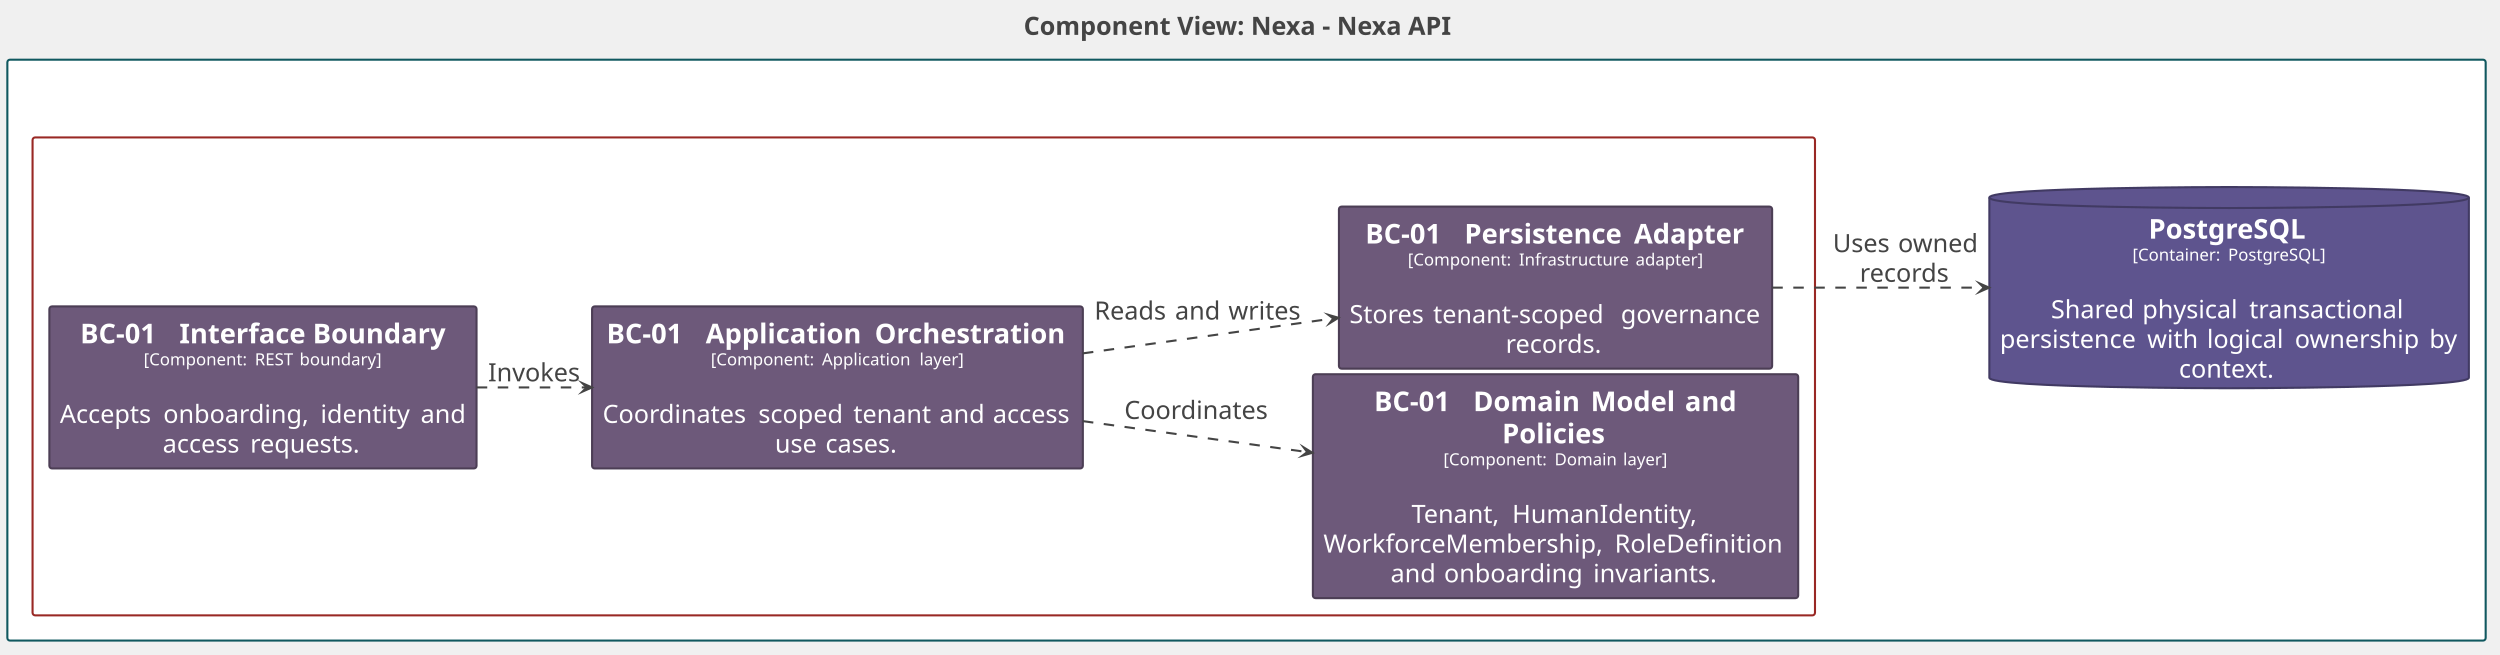
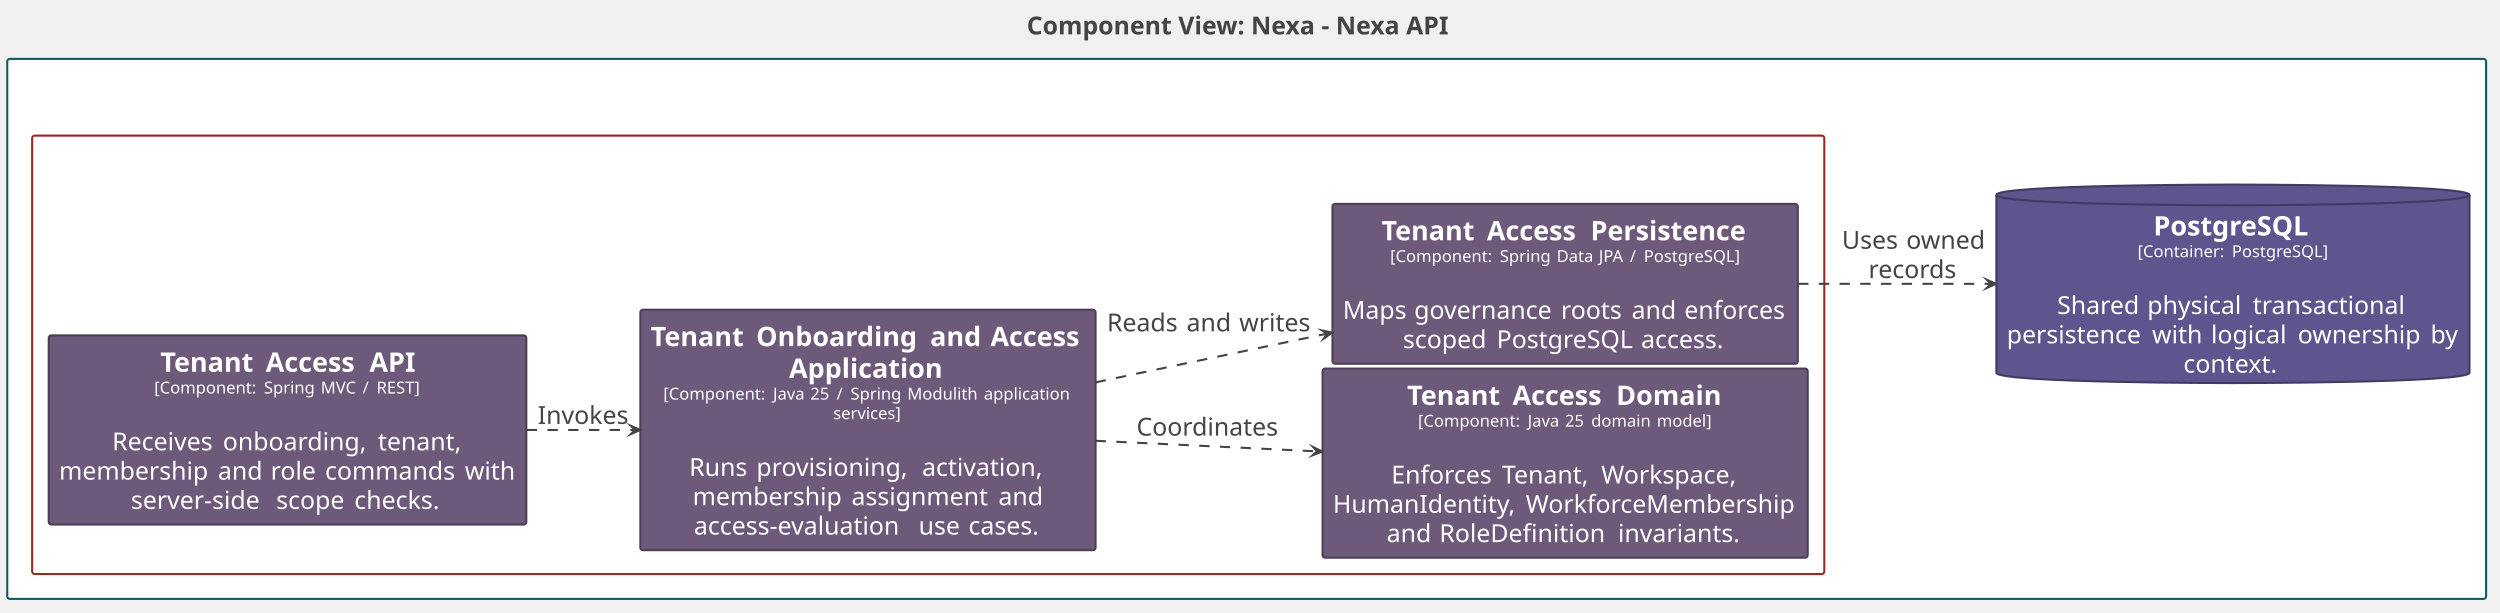
- <svg xmlns="http://www.w3.org/2000/svg" contentStyleType="text/css" data-diagram-type="DESCRIPTION" height="623px" preserveAspectRatio="none" style="width:2380px;height:623px;background:#FFFFFF;" version="1.1" viewBox="0 0 2380 623" width="2380px" zoomAndPan="magnify">
+ <svg xmlns="http://www.w3.org/2000/svg" contentStyleType="text/css" data-diagram-type="DESCRIPTION" height="591px" preserveAspectRatio="none" style="width:2412px;height:591px;background:#FFFFFF;" version="1.1" viewBox="0 0 2412 591" width="2412px" zoomAndPan="magnify">
  <defs />
  <g>
    <g class="title" data-source-line="1">
-       <text fill="#444444" font-family="sans-serif" font-size="24" font-weight="700" lengthAdjust="spacing" textLength="424.336" x="974.512" y="33.203">Component View: Nexa - Nexa API</text>
+       <text fill="#444444" font-family="sans-serif" font-size="24" font-weight="700" lengthAdjust="spacing" textLength="424.336" x="990.622" y="33.203">Component View: Nexa - Nexa API</text>
    </g>
    <g class="cluster" data-qualified-name="Nexa.n.size.16..Software System...size." data-source-line="71" id="ent0001">
-       <rect fill="#FFFFFF" height="553" rx="2.5" ry="2.5" style="stroke:#10585F;stroke-width:2;" width="2359.36" x="7" y="56.828" />
-       <text fill="#FFFFFF" font-family="sans-serif" font-size="24" font-weight="700" lengthAdjust="spacing" textLength="60.797" x="1156.282" y="82.031">Nexa</text>
-       <text fill="#FFFFFF" font-family="sans-serif" font-size="16" font-weight="700" lengthAdjust="spacing" textLength="148.359" x="1112.5" y="102.562">[Software System]</text>
+       <rect fill="#FFFFFF" height="521" rx="2.5" ry="2.5" style="stroke:#10585F;stroke-width:2;" width="2391.58" x="7" y="56.828" />
+       <text fill="#FFFFFF" font-family="sans-serif" font-size="24" font-weight="700" lengthAdjust="spacing" textLength="60.797" x="1172.392" y="82.031">Nexa</text>
+       <text fill="#FFFFFF" font-family="sans-serif" font-size="16" font-weight="700" lengthAdjust="spacing" textLength="148.359" x="1128.61" y="102.562">[Software System]</text>
    </g>
    <g class="cluster" data-qualified-name="Nexa.n.size.16..Software System...size..Nexa API.n.size.16..Container. Java 25 . Spring Boot 4.1 . Spring Modulith...size." data-source-line="72" id="ent0002">
-       <rect fill="#FFFFFF" height="455" rx="2.5" ry="2.5" style="stroke:#992824;stroke-width:2;" width="1696.87" x="31" y="130.828" />
-       <text fill="#FFFFFF" font-family="sans-serif" font-size="24" font-weight="700" lengthAdjust="spacing" textLength="109.055" x="824.908" y="156.031">Nexa API</text>
-       <text fill="#FFFFFF" font-family="sans-serif" font-size="16" font-weight="700" lengthAdjust="spacing" textLength="459.727" x="649.572" y="176.562">[Container: Java 25 / Spring Boot 4.1 / Spring Modulith]</text>
+       <rect fill="#FFFFFF" height="423" rx="2.5" ry="2.5" style="stroke:#992824;stroke-width:2;" width="1729.09" x="31" y="130.828" />
+       <text fill="#FFFFFF" font-family="sans-serif" font-size="24" font-weight="700" lengthAdjust="spacing" textLength="109.055" x="841.018" y="156.031">Nexa API</text>
+       <text fill="#FFFFFF" font-family="sans-serif" font-size="16" font-weight="700" lengthAdjust="spacing" textLength="459.727" x="665.682" y="176.562">[Container: Java 25 / Spring Boot 4.1 / Spring Modulith]</text>
    </g>
    <g class="entity" data-qualified-name="Nexa.n.size.16..Software System...size..Nexa.PostgreSQL" data-source-line="79" id="ent0007">
-       <path d="M1893.87,188.068 C1893.87,178.068 2122.114,178.068 2122.114,178.068 C2122.114,178.068 2350.358,178.068 2350.358,188.068 L2350.358,359.596 C2350.358,369.596 2122.114,369.596 2122.114,369.596 C2122.114,369.596 1893.87,369.596 1893.87,359.596 L1893.87,188.068" fill="#5E548E" style="stroke:#413A63;stroke-width:2;" />
-       <path d="M1893.87,188.068 C1893.87,198.068 2122.114,198.068 2122.114,198.068 C2122.114,198.068 2350.358,198.068 2350.358,188.068" fill="none" style="stroke:#413A63;stroke-width:2;" />
-       <text fill="#FFFFFF" font-family="sans-serif" font-size="26" font-weight="700" lengthAdjust="spacing" textLength="153.385" x="2045.422" y="227.205">PostgreSQL</text>
-       <text fill="#FFFFFF" font-family="sans-serif" font-size="16" lengthAdjust="spacing" textLength="85.93" x="2030.102" y="248.158">[Container:</text>
-       <text fill="#FFFFFF" font-family="sans-serif" font-size="16" lengthAdjust="spacing" textLength="5.062" x="2116.032" y="248.158"> </text>
-       <text fill="#FFFFFF" font-family="sans-serif" font-size="16" lengthAdjust="spacing" textLength="93.031" x="2121.095" y="248.158">PostgreSQL]</text>
-       <text fill="#FFFFFF" font-family="sans-serif" font-size="24" lengthAdjust="spacing" textLength="7.594" x="2118.317" y="274.736"> </text>
-       <text fill="#FFFFFF" font-family="sans-serif" font-size="24" lengthAdjust="spacing" textLength="79.371" x="1952.503" y="303.002">Shared</text>
-       <text fill="#FFFFFF" font-family="sans-serif" font-size="24" lengthAdjust="spacing" textLength="7.594" x="2031.874" y="303.002"> </text>
-       <text fill="#FFFFFF" font-family="sans-serif" font-size="24" lengthAdjust="spacing" textLength="94.195" x="2039.468" y="303.002">physical</text>
-       <text fill="#FFFFFF" font-family="sans-serif" font-size="24" lengthAdjust="spacing" textLength="7.594" x="2133.663" y="303.002"> </text>
-       <text fill="#FFFFFF" font-family="sans-serif" font-size="24" lengthAdjust="spacing" textLength="150.469" x="2141.257" y="303.002">transactional</text>
-       <text fill="#FFFFFF" font-family="sans-serif" font-size="24" lengthAdjust="spacing" textLength="132.609" x="1903.87" y="331.267">persistence</text>
-       <text fill="#FFFFFF" font-family="sans-serif" font-size="24" lengthAdjust="spacing" textLength="7.594" x="2036.479" y="331.267"> </text>
-       <text fill="#FFFFFF" font-family="sans-serif" font-size="24" lengthAdjust="spacing" textLength="49.301" x="2044.073" y="331.267">with</text>
-       <text fill="#FFFFFF" font-family="sans-serif" font-size="24" lengthAdjust="spacing" textLength="7.594" x="2093.374" y="331.267"> </text>
-       <text fill="#FFFFFF" font-family="sans-serif" font-size="24" lengthAdjust="spacing" textLength="76.066" x="2100.968" y="331.267">logical</text>
-       <text fill="#FFFFFF" font-family="sans-serif" font-size="24" lengthAdjust="spacing" textLength="7.594" x="2177.034" y="331.267"> </text>
-       <text fill="#FFFFFF" font-family="sans-serif" font-size="24" lengthAdjust="spacing" textLength="120.492" x="2184.628" y="331.267">ownership</text>
-       <text fill="#FFFFFF" font-family="sans-serif" font-size="24" lengthAdjust="spacing" textLength="7.594" x="2305.12" y="331.267"> </text>
-       <text fill="#FFFFFF" font-family="sans-serif" font-size="24" lengthAdjust="spacing" textLength="27.645" x="2312.714" y="331.267">by</text>
-       <text fill="#FFFFFF" font-family="sans-serif" font-size="24" lengthAdjust="spacing" textLength="95.566" x="2074.331" y="359.533">context.</text>
-     </g>
-     <g class="entity" data-qualified-name="Nexa.n.size.16..Software System...size..Nexa API.n.size.16..Container. Java 25 . Spring Boot 4.1 . Spring Modulith...size..Nexa.NexaAPI.BC01InterfaceBoundary" data-source-line="73" id="ent0003">
-       <rect fill="#6D597A" height="154.262" rx="2.5" ry="2.5" style="stroke:#4C3E55;stroke-width:2;" width="406.66" x="47" y="291.698" />
-       <text fill="#FFFFFF" font-family="sans-serif" font-size="26" font-weight="700" lengthAdjust="spacing" textLength="85.808" x="76.335" y="326.835">BC-01</text>
-       <text fill="#FFFFFF" font-family="sans-serif" font-size="26" font-weight="700" lengthAdjust="spacing" textLength="8.569" x="162.142" y="326.835"> </text>
-       <text fill="#FFFFFF" font-family="sans-serif" font-size="26" font-weight="700" lengthAdjust="spacing" textLength="118.422" x="170.711" y="326.835">Interface</text>
-       <text fill="#FFFFFF" font-family="sans-serif" font-size="26" font-weight="700" lengthAdjust="spacing" textLength="8.569" x="289.133" y="326.835"> </text>
-       <text fill="#FFFFFF" font-family="sans-serif" font-size="26" font-weight="700" lengthAdjust="spacing" textLength="126.623" x="297.703" y="326.835">Boundary</text>
-       <text fill="#FFFFFF" font-family="sans-serif" font-size="16" lengthAdjust="spacing" textLength="100.758" x="136.74" y="347.788">[Component:</text>
-       <text fill="#FFFFFF" font-family="sans-serif" font-size="16" lengthAdjust="spacing" textLength="5.062" x="237.498" y="347.788"> </text>
-       <text fill="#FFFFFF" font-family="sans-serif" font-size="16" lengthAdjust="spacing" textLength="37.523" x="242.56" y="347.788">REST</text>
-       <text fill="#FFFFFF" font-family="sans-serif" font-size="16" lengthAdjust="spacing" textLength="5.062" x="280.084" y="347.788"> </text>
-       <text fill="#FFFFFF" font-family="sans-serif" font-size="16" lengthAdjust="spacing" textLength="78.773" x="285.147" y="347.788">boundary]</text>
-       <text fill="#FFFFFF" font-family="sans-serif" font-size="24" lengthAdjust="spacing" textLength="7.594" x="246.533" y="374.366"> </text>
-       <text fill="#FFFFFF" font-family="sans-serif" font-size="24" lengthAdjust="spacing" textLength="90.832" x="57" y="402.632">Accepts</text>
-       <text fill="#FFFFFF" font-family="sans-serif" font-size="24" lengthAdjust="spacing" textLength="7.594" x="147.832" y="402.632"> </text>
-       <text fill="#FFFFFF" font-family="sans-serif" font-size="24" lengthAdjust="spacing" textLength="142.055" x="155.426" y="402.632">onboarding,</text>
-       <text fill="#FFFFFF" font-family="sans-serif" font-size="24" lengthAdjust="spacing" textLength="7.594" x="297.481" y="402.632"> </text>
-       <text fill="#FFFFFF" font-family="sans-serif" font-size="24" lengthAdjust="spacing" textLength="87.738" x="305.074" y="402.632">identity</text>
-       <text fill="#FFFFFF" font-family="sans-serif" font-size="24" lengthAdjust="spacing" textLength="7.594" x="392.812" y="402.632"> </text>
-       <text fill="#FFFFFF" font-family="sans-serif" font-size="24" lengthAdjust="spacing" textLength="43.254" x="400.406" y="402.632">and</text>
-       <text fill="#FFFFFF" font-family="sans-serif" font-size="24" lengthAdjust="spacing" textLength="75.68" x="154.893" y="430.897">access</text>
-       <text fill="#FFFFFF" font-family="sans-serif" font-size="24" lengthAdjust="spacing" textLength="7.594" x="230.572" y="430.897"> </text>
-       <text fill="#FFFFFF" font-family="sans-serif" font-size="24" lengthAdjust="spacing" textLength="107.602" x="238.166" y="430.897">requests.</text>
-     </g>
-     <g class="entity" data-qualified-name="Nexa.n.size.16..Software System...size..Nexa API.n.size.16..Container. Java 25 . Spring Boot 4.1 . Spring Modulith...size..Nexa.NexaAPI.BC01ApplicationOrchestration" data-source-line="74" id="ent0004">
-       <rect fill="#6D597A" height="154.262" rx="2.5" ry="2.5" style="stroke:#4C3E55;stroke-width:2;" width="467.211" x="563.66" y="291.698" />
-       <text fill="#FFFFFF" font-family="sans-serif" font-size="26" font-weight="700" lengthAdjust="spacing" textLength="85.808" x="577.446" y="326.835">BC-01</text>
-       <text fill="#FFFFFF" font-family="sans-serif" font-size="26" font-weight="700" lengthAdjust="spacing" textLength="8.569" x="663.254" y="326.835"> </text>
-       <text fill="#FFFFFF" font-family="sans-serif" font-size="26" font-weight="700" lengthAdjust="spacing" textLength="152.306" x="671.823" y="326.835">Application</text>
-       <text fill="#FFFFFF" font-family="sans-serif" font-size="26" font-weight="700" lengthAdjust="spacing" textLength="8.569" x="824.129" y="326.835"> </text>
-       <text fill="#FFFFFF" font-family="sans-serif" font-size="26" font-weight="700" lengthAdjust="spacing" textLength="184.387" x="832.698" y="326.835">Orchestration</text>
-       <text fill="#FFFFFF" font-family="sans-serif" font-size="16" lengthAdjust="spacing" textLength="100.758" x="676.668" y="347.788">[Component:</text>
-       <text fill="#FFFFFF" font-family="sans-serif" font-size="16" lengthAdjust="spacing" textLength="5.062" x="777.426" y="347.788"> </text>
-       <text fill="#FFFFFF" font-family="sans-serif" font-size="16" lengthAdjust="spacing" textLength="87.828" x="782.488" y="347.788">Application</text>
-       <text fill="#FFFFFF" font-family="sans-serif" font-size="16" lengthAdjust="spacing" textLength="5.062" x="870.316" y="347.788"> </text>
-       <text fill="#FFFFFF" font-family="sans-serif" font-size="16" lengthAdjust="spacing" textLength="42.484" x="875.379" y="347.788">layer]</text>
-       <text fill="#FFFFFF" font-family="sans-serif" font-size="24" lengthAdjust="spacing" textLength="7.594" x="793.469" y="374.366"> </text>
-       <text fill="#FFFFFF" font-family="sans-serif" font-size="24" lengthAdjust="spacing" textLength="140.684" x="573.66" y="402.632">Coordinates</text>
-       <text fill="#FFFFFF" font-family="sans-serif" font-size="24" lengthAdjust="spacing" textLength="7.594" x="714.344" y="402.632"> </text>
-       <text fill="#FFFFFF" font-family="sans-serif" font-size="24" lengthAdjust="spacing" textLength="82.852" x="721.937" y="402.632">scoped</text>
-       <text fill="#FFFFFF" font-family="sans-serif" font-size="24" lengthAdjust="spacing" textLength="7.594" x="804.789" y="402.632"> </text>
-       <text fill="#FFFFFF" font-family="sans-serif" font-size="24" lengthAdjust="spacing" textLength="74.367" x="812.383" y="402.632">tenant</text>
-       <text fill="#FFFFFF" font-family="sans-serif" font-size="24" lengthAdjust="spacing" textLength="7.594" x="886.75" y="402.632"> </text>
-       <text fill="#FFFFFF" font-family="sans-serif" font-size="24" lengthAdjust="spacing" textLength="43.254" x="894.344" y="402.632">and</text>
-       <text fill="#FFFFFF" font-family="sans-serif" font-size="24" lengthAdjust="spacing" textLength="7.594" x="937.597" y="402.632"> </text>
-       <text fill="#FFFFFF" font-family="sans-serif" font-size="24" lengthAdjust="spacing" textLength="75.68" x="945.191" y="402.632">access</text>
-       <text fill="#FFFFFF" font-family="sans-serif" font-size="24" lengthAdjust="spacing" textLength="40.5" x="737.728" y="430.897">use</text>
-       <text fill="#FFFFFF" font-family="sans-serif" font-size="24" lengthAdjust="spacing" textLength="7.594" x="778.228" y="430.897"> </text>
-       <text fill="#FFFFFF" font-family="sans-serif" font-size="24" lengthAdjust="spacing" textLength="70.981" x="785.822" y="430.897">cases.</text>
-     </g>
-     <g class="entity" data-qualified-name="Nexa.n.size.16..Software System...size..Nexa API.n.size.16..Container. Java 25 . Spring Boot 4.1 . Spring Modulith...size..Nexa.NexaAPI.BC01DomainModelandPolicies" data-source-line="75" id="ent0005">
-       <rect fill="#6D597A" height="213.148" rx="2.5" ry="2.5" style="stroke:#4C3E55;stroke-width:2;" width="461.996" x="1249.87" y="356.258" />
-       <text fill="#FFFFFF" font-family="sans-serif" font-size="26" font-weight="700" lengthAdjust="spacing" textLength="85.808" x="1308.129" y="391.395">BC-01</text>
-       <text fill="#FFFFFF" font-family="sans-serif" font-size="26" font-weight="700" lengthAdjust="spacing" textLength="8.569" x="1393.937" y="391.395"> </text>
-       <text fill="#FFFFFF" font-family="sans-serif" font-size="26" font-weight="700" lengthAdjust="spacing" textLength="103.251" x="1402.506" y="391.395">Domain</text>
-       <text fill="#FFFFFF" font-family="sans-serif" font-size="26" font-weight="700" lengthAdjust="spacing" textLength="8.569" x="1505.757" y="391.395"> </text>
-       <text fill="#FFFFFF" font-family="sans-serif" font-size="26" font-weight="700" lengthAdjust="spacing" textLength="81.123" x="1514.326" y="391.395">Model</text>
-       <text fill="#FFFFFF" font-family="sans-serif" font-size="26" font-weight="700" lengthAdjust="spacing" textLength="8.569" x="1595.45" y="391.395"> </text>
-       <text fill="#FFFFFF" font-family="sans-serif" font-size="26" font-weight="700" lengthAdjust="spacing" textLength="49.588" x="1604.019" y="391.395">and</text>
-       <text fill="#FFFFFF" font-family="sans-serif" font-size="26" font-weight="700" lengthAdjust="spacing" textLength="101.689" x="1430.023" y="422.016">Policies</text>
-       <text fill="#FFFFFF" font-family="sans-serif" font-size="16" lengthAdjust="spacing" textLength="100.758" x="1374.114" y="442.969">[Component:</text>
-       <text fill="#FFFFFF" font-family="sans-serif" font-size="16" lengthAdjust="spacing" textLength="5.062" x="1474.872" y="442.969"> </text>
-       <text fill="#FFFFFF" font-family="sans-serif" font-size="16" lengthAdjust="spacing" textLength="60.141" x="1479.935" y="442.969">Domain</text>
-       <text fill="#FFFFFF" font-family="sans-serif" font-size="16" lengthAdjust="spacing" textLength="5.062" x="1540.075" y="442.969"> </text>
-       <text fill="#FFFFFF" font-family="sans-serif" font-size="16" lengthAdjust="spacing" textLength="42.484" x="1545.138" y="442.969">layer]</text>
-       <text fill="#FFFFFF" font-family="sans-serif" font-size="24" lengthAdjust="spacing" textLength="7.594" x="1477.071" y="469.547"> </text>
-       <text fill="#FFFFFF" font-family="sans-serif" font-size="24" lengthAdjust="spacing" textLength="88.16" x="1343.794" y="497.813">Tenant,</text>
-       <text fill="#FFFFFF" font-family="sans-serif" font-size="24" lengthAdjust="spacing" textLength="7.594" x="1431.954" y="497.813"> </text>
-       <text fill="#FFFFFF" font-family="sans-serif" font-size="24" lengthAdjust="spacing" textLength="178.394" x="1439.548" y="497.813">HumanIdentity,</text>
-       <text fill="#FFFFFF" font-family="sans-serif" font-size="24" lengthAdjust="spacing" textLength="269.684" x="1259.87" y="526.078">WorkforceMembership,</text>
-       <text fill="#FFFFFF" font-family="sans-serif" font-size="24" lengthAdjust="spacing" textLength="7.594" x="1529.554" y="526.078"> </text>
-       <text fill="#FFFFFF" font-family="sans-serif" font-size="24" lengthAdjust="spacing" textLength="164.719" x="1537.147" y="526.078">RoleDefinition</text>
-       <text fill="#FFFFFF" font-family="sans-serif" font-size="24" lengthAdjust="spacing" textLength="43.254" x="1323.807" y="554.344">and</text>
-       <text fill="#FFFFFF" font-family="sans-serif" font-size="24" lengthAdjust="spacing" textLength="7.594" x="1367.061" y="554.344"> </text>
-       <text fill="#FFFFFF" font-family="sans-serif" font-size="24" lengthAdjust="spacing" textLength="134.461" x="1374.655" y="554.344">onboarding</text>
-       <text fill="#FFFFFF" font-family="sans-serif" font-size="24" lengthAdjust="spacing" textLength="7.594" x="1509.116" y="554.344"> </text>
-       <text fill="#FFFFFF" font-family="sans-serif" font-size="24" lengthAdjust="spacing" textLength="121.219" x="1516.71" y="554.344">invariants.</text>
-     </g>
-     <g class="entity" data-qualified-name="Nexa.n.size.16..Software System...size..Nexa API.n.size.16..Container. Java 25 . Spring Boot 4.1 . Spring Modulith...size..Nexa.NexaAPI.BC01PersistenceAdapter" data-source-line="76" id="ent0006">
-       <rect fill="#6D597A" height="154.262" rx="2.5" ry="2.5" style="stroke:#4C3E55;stroke-width:2;" width="412.391" x="1274.67" y="196.698" />
-       <text fill="#FFFFFF" font-family="sans-serif" font-size="26" font-weight="700" lengthAdjust="spacing" textLength="85.808" x="1299.767" y="231.835">BC-01</text>
-       <text fill="#FFFFFF" font-family="sans-serif" font-size="26" font-weight="700" lengthAdjust="spacing" textLength="8.569" x="1385.574" y="231.835"> </text>
-       <text fill="#FFFFFF" font-family="sans-serif" font-size="26" font-weight="700" lengthAdjust="spacing" textLength="152.775" x="1394.144" y="231.835">Persistence</text>
-       <text fill="#FFFFFF" font-family="sans-serif" font-size="26" font-weight="700" lengthAdjust="spacing" textLength="8.569" x="1546.919" y="231.835"> </text>
-       <text fill="#FFFFFF" font-family="sans-serif" font-size="26" font-weight="700" lengthAdjust="spacing" textLength="106.476" x="1555.488" y="231.835">Adapter</text>
-       <text fill="#FFFFFF" font-family="sans-serif" font-size="16" lengthAdjust="spacing" textLength="100.758" x="1340.197" y="252.788">[Component:</text>
-       <text fill="#FFFFFF" font-family="sans-serif" font-size="16" lengthAdjust="spacing" textLength="5.062" x="1440.955" y="252.788"> </text>
-       <text fill="#FFFFFF" font-family="sans-serif" font-size="16" lengthAdjust="spacing" textLength="105.992" x="1446.018" y="252.788">Infrastructure</text>
-       <text fill="#FFFFFF" font-family="sans-serif" font-size="16" lengthAdjust="spacing" textLength="5.062" x="1552.01" y="252.788"> </text>
-       <text fill="#FFFFFF" font-family="sans-serif" font-size="16" lengthAdjust="spacing" textLength="64.461" x="1557.072" y="252.788">adapter]</text>
-       <text fill="#FFFFFF" font-family="sans-serif" font-size="24" lengthAdjust="spacing" textLength="7.594" x="1477.068" y="279.366"> </text>
-       <text fill="#FFFFFF" font-family="sans-serif" font-size="24" lengthAdjust="spacing" textLength="72.07" x="1284.67" y="307.632">Stores</text>
-       <text fill="#FFFFFF" font-family="sans-serif" font-size="24" lengthAdjust="spacing" textLength="7.594" x="1356.74" y="307.632"> </text>
-       <text fill="#FFFFFF" font-family="sans-serif" font-size="24" lengthAdjust="spacing" textLength="171.106" x="1364.334" y="307.632">tenant-scoped</text>
-       <text fill="#FFFFFF" font-family="sans-serif" font-size="24" lengthAdjust="spacing" textLength="7.594" x="1535.439" y="307.632"> </text>
-       <text fill="#FFFFFF" font-family="sans-serif" font-size="24" lengthAdjust="spacing" textLength="134.027" x="1543.033" y="307.632">governance</text>
-       <text fill="#FFFFFF" font-family="sans-serif" font-size="24" lengthAdjust="spacing" textLength="94.981" x="1433.375" y="335.897">records.</text>
+       <path d="M1926.09,188.068 C1926.09,178.068 2154.334,178.068 2154.334,178.068 C2154.334,178.068 2382.578,178.068 2382.578,188.068 L2382.578,359.596 C2382.578,369.596 2154.334,369.596 2154.334,369.596 C2154.334,369.596 1926.09,369.596 1926.09,359.596 L1926.09,188.068" fill="#5E548E" style="stroke:#413A63;stroke-width:2;" />
+       <path d="M1926.09,188.068 C1926.09,198.068 2154.334,198.068 2154.334,198.068 C2154.334,198.068 2382.578,198.068 2382.578,188.068" fill="none" style="stroke:#413A63;stroke-width:2;" />
+       <text fill="#FFFFFF" font-family="sans-serif" font-size="26" font-weight="700" lengthAdjust="spacing" textLength="153.385" x="2077.642" y="227.205">PostgreSQL</text>
+       <text fill="#FFFFFF" font-family="sans-serif" font-size="16" lengthAdjust="spacing" textLength="85.93" x="2062.322" y="248.158">[Container:</text>
+       <text fill="#FFFFFF" font-family="sans-serif" font-size="16" lengthAdjust="spacing" textLength="5.062" x="2148.252" y="248.158"> </text>
+       <text fill="#FFFFFF" font-family="sans-serif" font-size="16" lengthAdjust="spacing" textLength="93.031" x="2153.315" y="248.158">PostgreSQL]</text>
+       <text fill="#FFFFFF" font-family="sans-serif" font-size="24" lengthAdjust="spacing" textLength="7.594" x="2150.537" y="274.736"> </text>
+       <text fill="#FFFFFF" font-family="sans-serif" font-size="24" lengthAdjust="spacing" textLength="79.371" x="1984.723" y="303.002">Shared</text>
+       <text fill="#FFFFFF" font-family="sans-serif" font-size="24" lengthAdjust="spacing" textLength="7.594" x="2064.094" y="303.002"> </text>
+       <text fill="#FFFFFF" font-family="sans-serif" font-size="24" lengthAdjust="spacing" textLength="94.195" x="2071.688" y="303.002">physical</text>
+       <text fill="#FFFFFF" font-family="sans-serif" font-size="24" lengthAdjust="spacing" textLength="7.594" x="2165.883" y="303.002"> </text>
+       <text fill="#FFFFFF" font-family="sans-serif" font-size="24" lengthAdjust="spacing" textLength="150.469" x="2173.477" y="303.002">transactional</text>
+       <text fill="#FFFFFF" font-family="sans-serif" font-size="24" lengthAdjust="spacing" textLength="132.609" x="1936.09" y="331.267">persistence</text>
+       <text fill="#FFFFFF" font-family="sans-serif" font-size="24" lengthAdjust="spacing" textLength="7.594" x="2068.699" y="331.267"> </text>
+       <text fill="#FFFFFF" font-family="sans-serif" font-size="24" lengthAdjust="spacing" textLength="49.301" x="2076.293" y="331.267">with</text>
+       <text fill="#FFFFFF" font-family="sans-serif" font-size="24" lengthAdjust="spacing" textLength="7.594" x="2125.594" y="331.267"> </text>
+       <text fill="#FFFFFF" font-family="sans-serif" font-size="24" lengthAdjust="spacing" textLength="76.066" x="2133.188" y="331.267">logical</text>
+       <text fill="#FFFFFF" font-family="sans-serif" font-size="24" lengthAdjust="spacing" textLength="7.594" x="2209.254" y="331.267"> </text>
+       <text fill="#FFFFFF" font-family="sans-serif" font-size="24" lengthAdjust="spacing" textLength="120.492" x="2216.848" y="331.267">ownership</text>
+       <text fill="#FFFFFF" font-family="sans-serif" font-size="24" lengthAdjust="spacing" textLength="7.594" x="2337.34" y="331.267"> </text>
+       <text fill="#FFFFFF" font-family="sans-serif" font-size="24" lengthAdjust="spacing" textLength="27.645" x="2344.934" y="331.267">by</text>
+       <text fill="#FFFFFF" font-family="sans-serif" font-size="24" lengthAdjust="spacing" textLength="95.566" x="2106.551" y="359.533">context.</text>
+     </g>
+     <g class="entity" data-qualified-name="Nexa.n.size.16..Software System...size..Nexa API.n.size.16..Container. Java 25 . Spring Boot 4.1 . Spring Modulith...size..Nexa.NexaAPI.TenantAccessAPI" data-source-line="73" id="ent0003">
+       <rect fill="#6D597A" height="182.527" rx="2.5" ry="2.5" style="stroke:#4C3E55;stroke-width:2;" width="460.789" x="47" y="323.568" />
+       <text fill="#FFFFFF" font-family="sans-serif" font-size="26" font-weight="700" lengthAdjust="spacing" textLength="93.145" x="154.669" y="358.705">Tenant</text>
+       <text fill="#FFFFFF" font-family="sans-serif" font-size="26" font-weight="700" lengthAdjust="spacing" textLength="8.569" x="247.815" y="358.705"> </text>
+       <text fill="#FFFFFF" font-family="sans-serif" font-size="26" font-weight="700" lengthAdjust="spacing" textLength="91.457" x="256.384" y="358.705">Access</text>
+       <text fill="#FFFFFF" font-family="sans-serif" font-size="26" font-weight="700" lengthAdjust="spacing" textLength="8.569" x="347.841" y="358.705"> </text>
+       <text fill="#FFFFFF" font-family="sans-serif" font-size="26" font-weight="700" lengthAdjust="spacing" textLength="43.71" x="356.41" y="358.705">API</text>
+       <text fill="#FFFFFF" font-family="sans-serif" font-size="16" lengthAdjust="spacing" textLength="100.758" x="148.793" y="379.658">[Component:</text>
+       <text fill="#FFFFFF" font-family="sans-serif" font-size="16" lengthAdjust="spacing" textLength="5.062" x="249.551" y="379.658"> </text>
+       <text fill="#FFFFFF" font-family="sans-serif" font-size="16" lengthAdjust="spacing" textLength="49.766" x="254.613" y="379.658">Spring</text>
+       <text fill="#FFFFFF" font-family="sans-serif" font-size="16" lengthAdjust="spacing" textLength="5.062" x="304.379" y="379.658"> </text>
+       <text fill="#FFFFFF" font-family="sans-serif" font-size="16" lengthAdjust="spacing" textLength="35.312" x="309.441" y="379.658">MVC</text>
+       <text fill="#FFFFFF" font-family="sans-serif" font-size="16" lengthAdjust="spacing" textLength="5.062" x="344.754" y="379.658"> </text>
+       <text fill="#FFFFFF" font-family="sans-serif" font-size="16" lengthAdjust="spacing" textLength="8.391" x="349.816" y="379.658">/</text>
+       <text fill="#FFFFFF" font-family="sans-serif" font-size="16" lengthAdjust="spacing" textLength="5.062" x="358.207" y="379.658"> </text>
+       <text fill="#FFFFFF" font-family="sans-serif" font-size="16" lengthAdjust="spacing" textLength="42.727" x="363.269" y="379.658">REST]</text>
+       <text fill="#FFFFFF" font-family="sans-serif" font-size="24" lengthAdjust="spacing" textLength="7.594" x="273.598" y="406.236"> </text>
+       <text fill="#FFFFFF" font-family="sans-serif" font-size="24" lengthAdjust="spacing" textLength="99.176" x="108.205" y="434.502">Receives</text>
+       <text fill="#FFFFFF" font-family="sans-serif" font-size="24" lengthAdjust="spacing" textLength="7.594" x="207.381" y="434.502"> </text>
+       <text fill="#FFFFFF" font-family="sans-serif" font-size="24" lengthAdjust="spacing" textLength="142.055" x="214.975" y="434.502">onboarding,</text>
+       <text fill="#FFFFFF" font-family="sans-serif" font-size="24" lengthAdjust="spacing" textLength="7.594" x="357.029" y="434.502"> </text>
+       <text fill="#FFFFFF" font-family="sans-serif" font-size="24" lengthAdjust="spacing" textLength="81.961" x="364.623" y="434.502">tenant,</text>
+       <text fill="#FFFFFF" font-family="sans-serif" font-size="24" lengthAdjust="spacing" textLength="145.652" x="57" y="462.767">membership</text>
+       <text fill="#FFFFFF" font-family="sans-serif" font-size="24" lengthAdjust="spacing" textLength="7.594" x="202.652" y="462.767"> </text>
+       <text fill="#FFFFFF" font-family="sans-serif" font-size="24" lengthAdjust="spacing" textLength="43.254" x="210.246" y="462.767">and</text>
+       <text fill="#FFFFFF" font-family="sans-serif" font-size="24" lengthAdjust="spacing" textLength="7.594" x="253.5" y="462.767"> </text>
+       <text fill="#FFFFFF" font-family="sans-serif" font-size="24" lengthAdjust="spacing" textLength="44.871" x="261.094" y="462.767">role</text>
+       <text fill="#FFFFFF" font-family="sans-serif" font-size="24" lengthAdjust="spacing" textLength="7.594" x="305.965" y="462.767"> </text>
+       <text fill="#FFFFFF" font-family="sans-serif" font-size="24" lengthAdjust="spacing" textLength="127.336" x="313.559" y="462.767">commands</text>
+       <text fill="#FFFFFF" font-family="sans-serif" font-size="24" lengthAdjust="spacing" textLength="7.594" x="440.894" y="462.767"> </text>
+       <text fill="#FFFFFF" font-family="sans-serif" font-size="24" lengthAdjust="spacing" textLength="49.301" x="448.488" y="462.767">with</text>
+       <text fill="#FFFFFF" font-family="sans-serif" font-size="24" lengthAdjust="spacing" textLength="132.574" x="126.287" y="491.033">server-side</text>
+       <text fill="#FFFFFF" font-family="sans-serif" font-size="24" lengthAdjust="spacing" textLength="7.594" x="258.861" y="491.033"> </text>
+       <text fill="#FFFFFF" font-family="sans-serif" font-size="24" lengthAdjust="spacing" textLength="67.746" x="266.455" y="491.033">scope</text>
+       <text fill="#FFFFFF" font-family="sans-serif" font-size="24" lengthAdjust="spacing" textLength="7.594" x="334.201" y="491.033"> </text>
+       <text fill="#FFFFFF" font-family="sans-serif" font-size="24" lengthAdjust="spacing" textLength="86.707" x="341.795" y="491.033">checks.</text>
+     </g>
+     <g class="entity" data-qualified-name="Nexa.n.size.16..Software System...size..Nexa API.n.size.16..Container. Java 25 . Spring Boot 4.1 . Spring Modulith...size..Nexa.NexaAPI.TenantOnboardingandAccessApplication" data-source-line="74" id="ent0004">
+       <rect fill="#6D597A" height="231.992" rx="2.5" ry="2.5" style="stroke:#4C3E55;stroke-width:2;" width="439.225" x="617.79" y="298.828" />
+       <text fill="#FFFFFF" font-family="sans-serif" font-size="26" font-weight="700" lengthAdjust="spacing" textLength="93.145" x="627.79" y="333.965">Tenant</text>
+       <text fill="#FFFFFF" font-family="sans-serif" font-size="26" font-weight="700" lengthAdjust="spacing" textLength="8.569" x="720.936" y="333.965"> </text>
+       <text fill="#FFFFFF" font-family="sans-serif" font-size="26" font-weight="700" lengthAdjust="spacing" textLength="159.326" x="729.505" y="333.965">Onboarding</text>
+       <text fill="#FFFFFF" font-family="sans-serif" font-size="26" font-weight="700" lengthAdjust="spacing" textLength="8.569" x="888.831" y="333.965"> </text>
+       <text fill="#FFFFFF" font-family="sans-serif" font-size="26" font-weight="700" lengthAdjust="spacing" textLength="49.588" x="897.4" y="333.965">and</text>
+       <text fill="#FFFFFF" font-family="sans-serif" font-size="26" font-weight="700" lengthAdjust="spacing" textLength="8.569" x="946.988" y="333.965"> </text>
+       <text fill="#FFFFFF" font-family="sans-serif" font-size="26" font-weight="700" lengthAdjust="spacing" textLength="91.457" x="955.558" y="333.965">Access</text>
+       <text fill="#FFFFFF" font-family="sans-serif" font-size="26" font-weight="700" lengthAdjust="spacing" textLength="152.306" x="761.25" y="364.586">Application</text>
+       <text fill="#FFFFFF" font-family="sans-serif" font-size="16" lengthAdjust="spacing" textLength="100.758" x="639.976" y="385.539">[Component:</text>
+       <text fill="#FFFFFF" font-family="sans-serif" font-size="16" lengthAdjust="spacing" textLength="5.062" x="740.734" y="385.539"> </text>
+       <text fill="#FFFFFF" font-family="sans-serif" font-size="16" lengthAdjust="spacing" textLength="30.93" x="745.797" y="385.539">Java</text>
+       <text fill="#FFFFFF" font-family="sans-serif" font-size="16" lengthAdjust="spacing" textLength="5.062" x="776.726" y="385.539"> </text>
+       <text fill="#FFFFFF" font-family="sans-serif" font-size="16" lengthAdjust="spacing" textLength="20.234" x="781.789" y="385.539">25</text>
+       <text fill="#FFFFFF" font-family="sans-serif" font-size="16" lengthAdjust="spacing" textLength="5.062" x="802.023" y="385.539"> </text>
+       <text fill="#FFFFFF" font-family="sans-serif" font-size="16" lengthAdjust="spacing" textLength="8.391" x="807.086" y="385.539">/</text>
+       <text fill="#FFFFFF" font-family="sans-serif" font-size="16" lengthAdjust="spacing" textLength="5.062" x="815.476" y="385.539"> </text>
+       <text fill="#FFFFFF" font-family="sans-serif" font-size="16" lengthAdjust="spacing" textLength="49.766" x="820.539" y="385.539">Spring</text>
+       <text fill="#FFFFFF" font-family="sans-serif" font-size="16" lengthAdjust="spacing" textLength="5.062" x="870.305" y="385.539"> </text>
+       <text fill="#FFFFFF" font-family="sans-serif" font-size="16" lengthAdjust="spacing" textLength="68.773" x="875.367" y="385.539">Modulith</text>
+       <text fill="#FFFFFF" font-family="sans-serif" font-size="16" lengthAdjust="spacing" textLength="5.062" x="944.141" y="385.539"> </text>
+       <text fill="#FFFFFF" font-family="sans-serif" font-size="16" lengthAdjust="spacing" textLength="85.625" x="949.203" y="385.539">application</text>
+       <text fill="#FFFFFF" font-family="sans-serif" font-size="16" lengthAdjust="spacing" textLength="66.992" x="803.906" y="404.383">services]</text>
+       <text fill="#FFFFFF" font-family="sans-serif" font-size="24" lengthAdjust="spacing" textLength="7.594" x="833.605" y="430.961"> </text>
+       <text fill="#FFFFFF" font-family="sans-serif" font-size="24" lengthAdjust="spacing" textLength="57.199" x="664.955" y="459.227">Runs</text>
+       <text fill="#FFFFFF" font-family="sans-serif" font-size="24" lengthAdjust="spacing" textLength="7.594" x="722.154" y="459.227"> </text>
+       <text fill="#FFFFFF" font-family="sans-serif" font-size="24" lengthAdjust="spacing" textLength="152.227" x="729.748" y="459.227">provisioning,</text>
+       <text fill="#FFFFFF" font-family="sans-serif" font-size="24" lengthAdjust="spacing" textLength="7.594" x="881.975" y="459.227"> </text>
+       <text fill="#FFFFFF" font-family="sans-serif" font-size="24" lengthAdjust="spacing" textLength="120.281" x="889.568" y="459.227">activation,</text>
+       <text fill="#FFFFFF" font-family="sans-serif" font-size="24" lengthAdjust="spacing" textLength="145.652" x="668.271" y="487.492">membership</text>
+       <text fill="#FFFFFF" font-family="sans-serif" font-size="24" lengthAdjust="spacing" textLength="7.594" x="813.924" y="487.492"> </text>
+       <text fill="#FFFFFF" font-family="sans-serif" font-size="24" lengthAdjust="spacing" textLength="134.168" x="821.518" y="487.492">assignment</text>
+       <text fill="#FFFFFF" font-family="sans-serif" font-size="24" lengthAdjust="spacing" textLength="7.594" x="955.686" y="487.492"> </text>
+       <text fill="#FFFFFF" font-family="sans-serif" font-size="24" lengthAdjust="spacing" textLength="43.254" x="963.279" y="487.492">and</text>
+       <text fill="#FFFFFF" font-family="sans-serif" font-size="24" lengthAdjust="spacing" textLength="209.25" x="669.443" y="515.758">access-evaluation</text>
+       <text fill="#FFFFFF" font-family="sans-serif" font-size="24" lengthAdjust="spacing" textLength="7.594" x="878.693" y="515.758"> </text>
+       <text fill="#FFFFFF" font-family="sans-serif" font-size="24" lengthAdjust="spacing" textLength="40.5" x="886.287" y="515.758">use</text>
+       <text fill="#FFFFFF" font-family="sans-serif" font-size="24" lengthAdjust="spacing" textLength="7.594" x="926.787" y="515.758"> </text>
+       <text fill="#FFFFFF" font-family="sans-serif" font-size="24" lengthAdjust="spacing" textLength="70.981" x="934.381" y="515.758">cases.</text>
+     </g>
+     <g class="entity" data-qualified-name="Nexa.n.size.16..Software System...size..Nexa API.n.size.16..Container. Java 25 . Spring Boot 4.1 . Spring Modulith...size..Nexa.NexaAPI.TenantAccessDomain" data-source-line="75" id="ent0005">
+       <rect fill="#6D597A" height="182.527" rx="2.5" ry="2.5" style="stroke:#4C3E55;stroke-width:2;" width="468.078" x="1276.01" y="355.568" />
+       <text fill="#FFFFFF" font-family="sans-serif" font-size="26" font-weight="700" lengthAdjust="spacing" textLength="93.145" x="1357.553" y="390.705">Tenant</text>
+       <text fill="#FFFFFF" font-family="sans-serif" font-size="26" font-weight="700" lengthAdjust="spacing" textLength="8.569" x="1450.698" y="390.705"> </text>
+       <text fill="#FFFFFF" font-family="sans-serif" font-size="26" font-weight="700" lengthAdjust="spacing" textLength="91.457" x="1459.268" y="390.705">Access</text>
+       <text fill="#FFFFFF" font-family="sans-serif" font-size="26" font-weight="700" lengthAdjust="spacing" textLength="8.569" x="1550.725" y="390.705"> </text>
+       <text fill="#FFFFFF" font-family="sans-serif" font-size="26" font-weight="700" lengthAdjust="spacing" textLength="103.251" x="1559.294" y="390.705">Domain</text>
+       <text fill="#FFFFFF" font-family="sans-serif" font-size="16" lengthAdjust="spacing" textLength="100.758" x="1368.061" y="411.658">[Component:</text>
+       <text fill="#FFFFFF" font-family="sans-serif" font-size="16" lengthAdjust="spacing" textLength="5.062" x="1468.819" y="411.658"> </text>
+       <text fill="#FFFFFF" font-family="sans-serif" font-size="16" lengthAdjust="spacing" textLength="30.93" x="1473.881" y="411.658">Java</text>
+       <text fill="#FFFFFF" font-family="sans-serif" font-size="16" lengthAdjust="spacing" textLength="5.062" x="1504.811" y="411.658"> </text>
+       <text fill="#FFFFFF" font-family="sans-serif" font-size="16" lengthAdjust="spacing" textLength="20.234" x="1509.873" y="411.658">25</text>
+       <text fill="#FFFFFF" font-family="sans-serif" font-size="16" lengthAdjust="spacing" textLength="5.062" x="1530.108" y="411.658"> </text>
+       <text fill="#FFFFFF" font-family="sans-serif" font-size="16" lengthAdjust="spacing" textLength="58.227" x="1535.17" y="411.658">domain</text>
+       <text fill="#FFFFFF" font-family="sans-serif" font-size="16" lengthAdjust="spacing" textLength="5.062" x="1593.397" y="411.658"> </text>
+       <text fill="#FFFFFF" font-family="sans-serif" font-size="16" lengthAdjust="spacing" textLength="53.578" x="1598.459" y="411.658">model]</text>
+       <text fill="#FFFFFF" font-family="sans-serif" font-size="24" lengthAdjust="spacing" textLength="7.594" x="1506.252" y="438.236"> </text>
+       <text fill="#FFFFFF" font-family="sans-serif" font-size="24" lengthAdjust="spacing" textLength="99.188" x="1342.295" y="466.502">Enforces</text>
+       <text fill="#FFFFFF" font-family="sans-serif" font-size="24" lengthAdjust="spacing" textLength="7.594" x="1441.483" y="466.502"> </text>
+       <text fill="#FFFFFF" font-family="sans-serif" font-size="24" lengthAdjust="spacing" textLength="88.16" x="1449.076" y="466.502">Tenant,</text>
+       <text fill="#FFFFFF" font-family="sans-serif" font-size="24" lengthAdjust="spacing" textLength="7.594" x="1537.237" y="466.502"> </text>
+       <text fill="#FFFFFF" font-family="sans-serif" font-size="24" lengthAdjust="spacing" textLength="132.973" x="1544.83" y="466.502">Workspace,</text>
+       <text fill="#FFFFFF" font-family="sans-serif" font-size="24" lengthAdjust="spacing" textLength="178.394" x="1286.01" y="494.767">HumanIdentity,</text>
+       <text fill="#FFFFFF" font-family="sans-serif" font-size="24" lengthAdjust="spacing" textLength="7.594" x="1464.405" y="494.767"> </text>
+       <text fill="#FFFFFF" font-family="sans-serif" font-size="24" lengthAdjust="spacing" textLength="262.09" x="1471.998" y="494.767">WorkforceMembership</text>
+       <text fill="#FFFFFF" font-family="sans-serif" font-size="24" lengthAdjust="spacing" textLength="43.254" x="1337.86" y="523.033">and</text>
+       <text fill="#FFFFFF" font-family="sans-serif" font-size="24" lengthAdjust="spacing" textLength="7.594" x="1381.113" y="523.033"> </text>
+       <text fill="#FFFFFF" font-family="sans-serif" font-size="24" lengthAdjust="spacing" textLength="164.719" x="1388.707" y="523.033">RoleDefinition</text>
+       <text fill="#FFFFFF" font-family="sans-serif" font-size="24" lengthAdjust="spacing" textLength="7.594" x="1553.426" y="523.033"> </text>
+       <text fill="#FFFFFF" font-family="sans-serif" font-size="24" lengthAdjust="spacing" textLength="121.219" x="1561.02" y="523.033">invariants.</text>
+     </g>
+     <g class="entity" data-qualified-name="Nexa.n.size.16..Software System...size..Nexa API.n.size.16..Container. Java 25 . Spring Boot 4.1 . Spring Modulith...size..Nexa.NexaAPI.TenantAccessPersistence" data-source-line="76" id="ent0006">
+       <rect fill="#6D597A" height="154.262" rx="2.5" ry="2.5" style="stroke:#4C3E55;stroke-width:2;" width="448.988" x="1285.56" y="196.698" />
+       <text fill="#FFFFFF" font-family="sans-serif" font-size="26" font-weight="700" lengthAdjust="spacing" textLength="93.145" x="1332.796" y="231.835">Tenant</text>
+       <text fill="#FFFFFF" font-family="sans-serif" font-size="26" font-weight="700" lengthAdjust="spacing" textLength="8.569" x="1425.941" y="231.835"> </text>
+       <text fill="#FFFFFF" font-family="sans-serif" font-size="26" font-weight="700" lengthAdjust="spacing" textLength="91.457" x="1434.511" y="231.835">Access</text>
+       <text fill="#FFFFFF" font-family="sans-serif" font-size="26" font-weight="700" lengthAdjust="spacing" textLength="8.569" x="1525.968" y="231.835"> </text>
+       <text fill="#FFFFFF" font-family="sans-serif" font-size="26" font-weight="700" lengthAdjust="spacing" textLength="152.775" x="1534.537" y="231.835">Persistence</text>
+       <text fill="#FFFFFF" font-family="sans-serif" font-size="16" lengthAdjust="spacing" textLength="100.758" x="1341.175" y="252.788">[Component:</text>
+       <text fill="#FFFFFF" font-family="sans-serif" font-size="16" lengthAdjust="spacing" textLength="5.062" x="1441.933" y="252.788"> </text>
+       <text fill="#FFFFFF" font-family="sans-serif" font-size="16" lengthAdjust="spacing" textLength="49.766" x="1446.995" y="252.788">Spring</text>
+       <text fill="#FFFFFF" font-family="sans-serif" font-size="16" lengthAdjust="spacing" textLength="5.062" x="1496.761" y="252.788"> </text>
+       <text fill="#FFFFFF" font-family="sans-serif" font-size="16" lengthAdjust="spacing" textLength="35.641" x="1501.824" y="252.788">Data</text>
+       <text fill="#FFFFFF" font-family="sans-serif" font-size="16" lengthAdjust="spacing" textLength="5.062" x="1537.464" y="252.788"> </text>
+       <text fill="#FFFFFF" font-family="sans-serif" font-size="16" lengthAdjust="spacing" textLength="24.859" x="1542.527" y="252.788">JPA</text>
+       <text fill="#FFFFFF" font-family="sans-serif" font-size="16" lengthAdjust="spacing" textLength="5.062" x="1567.386" y="252.788"> </text>
+       <text fill="#FFFFFF" font-family="sans-serif" font-size="16" lengthAdjust="spacing" textLength="8.391" x="1572.449" y="252.788">/</text>
+       <text fill="#FFFFFF" font-family="sans-serif" font-size="16" lengthAdjust="spacing" textLength="5.062" x="1580.839" y="252.788"> </text>
+       <text fill="#FFFFFF" font-family="sans-serif" font-size="16" lengthAdjust="spacing" textLength="93.031" x="1585.902" y="252.788">PostgreSQL]</text>
+       <text fill="#FFFFFF" font-family="sans-serif" font-size="24" lengthAdjust="spacing" textLength="7.594" x="1506.257" y="279.366"> </text>
+       <text fill="#FFFFFF" font-family="sans-serif" font-size="24" lengthAdjust="spacing" textLength="61.266" x="1295.56" y="307.632">Maps</text>
+       <text fill="#FFFFFF" font-family="sans-serif" font-size="24" lengthAdjust="spacing" textLength="7.594" x="1356.826" y="307.632"> </text>
+       <text fill="#FFFFFF" font-family="sans-serif" font-size="24" lengthAdjust="spacing" textLength="134.027" x="1364.419" y="307.632">governance</text>
+       <text fill="#FFFFFF" font-family="sans-serif" font-size="24" lengthAdjust="spacing" textLength="7.594" x="1498.447" y="307.632"> </text>
+       <text fill="#FFFFFF" font-family="sans-serif" font-size="24" lengthAdjust="spacing" textLength="60.516" x="1506.041" y="307.632">roots</text>
+       <text fill="#FFFFFF" font-family="sans-serif" font-size="24" lengthAdjust="spacing" textLength="7.594" x="1566.556" y="307.632"> </text>
+       <text fill="#FFFFFF" font-family="sans-serif" font-size="24" lengthAdjust="spacing" textLength="43.254" x="1574.15" y="307.632">and</text>
+       <text fill="#FFFFFF" font-family="sans-serif" font-size="24" lengthAdjust="spacing" textLength="7.594" x="1617.404" y="307.632"> </text>
+       <text fill="#FFFFFF" font-family="sans-serif" font-size="24" lengthAdjust="spacing" textLength="99.551" x="1624.997" y="307.632">enforces</text>
+       <text fill="#FFFFFF" font-family="sans-serif" font-size="24" lengthAdjust="spacing" textLength="82.852" x="1353.527" y="335.897">scoped</text>
+       <text fill="#FFFFFF" font-family="sans-serif" font-size="24" lengthAdjust="spacing" textLength="7.594" x="1436.378" y="335.897"> </text>
+       <text fill="#FFFFFF" font-family="sans-serif" font-size="24" lengthAdjust="spacing" textLength="131.742" x="1443.972" y="335.897">PostgreSQL</text>
+       <text fill="#FFFFFF" font-family="sans-serif" font-size="24" lengthAdjust="spacing" textLength="7.594" x="1575.714" y="335.897"> </text>
+       <text fill="#FFFFFF" font-family="sans-serif" font-size="24" lengthAdjust="spacing" textLength="83.273" x="1583.308" y="335.897">access.</text>
    </g>
    <g class="link" data-entity-1="ent0003" data-entity-2="ent0004" data-link-type="dependency" data-source-line="82" id="lnk8">
-       <path d="M453.86,368.828 C489.58,368.828 522.03,368.828 558.5,368.828" fill="none" id="Nexa.NexaAPI.BC01InterfaceBoundary-to-Nexa.NexaAPI.BC01ApplicationOrchestration" style="stroke:#444444;stroke-width:2;stroke-dasharray:10,10;" />
-       <polygon fill="#444444" points="563.5,368.828,554.5,364.828,558.5,368.828,554.5,372.828,563.5,368.828" style="stroke:#444444;stroke-width:2;stroke-linejoin:miter;stroke-miterlimit:10;" />
-       <text fill="#444444" font-family="sans-serif" font-size="24" lengthAdjust="spacing" textLength="88.606" x="464.66" y="363.031">Invokes</text>
+       <path d="M508.18,414.828 C544.37,414.828 576.72,414.828 612.65,414.828" fill="none" id="Nexa.NexaAPI.TenantAccessAPI-to-Nexa.NexaAPI.TenantOnboardingandAccessApplication" style="stroke:#444444;stroke-width:2;stroke-dasharray:10,10;" />
+       <polygon fill="#444444" points="617.65,414.828,608.65,410.828,612.65,414.828,608.65,418.828,617.65,414.828" style="stroke:#444444;stroke-width:2;stroke-linejoin:miter;stroke-miterlimit:10;" />
+       <text fill="#444444" font-family="sans-serif" font-size="24" lengthAdjust="spacing" textLength="88.606" x="518.79" y="409.031">Invokes</text>
    </g>
    <g class="link" data-entity-1="ent0004" data-entity-2="ent0005" data-link-type="dependency" data-source-line="83" id="lnk9">
-       <path d="M1030.93,400.918 C1101.5,410.648 1174.027,420.645 1244.457,430.365" fill="none" id="Nexa.NexaAPI.BC01ApplicationOrchestration-to-Nexa.NexaAPI.BC01DomainModelandPolicies" style="stroke:#444444;stroke-width:2;stroke-dasharray:10,10;" />
-       <polygon fill="#444444" points="1249.41,431.048,1241.041,425.855,1244.457,430.365,1239.948,433.78,1249.41,431.048" style="stroke:#444444;stroke-width:2;stroke-linejoin:miter;stroke-miterlimit:10;" />
-       <text fill="#444444" font-family="sans-serif" font-size="24" lengthAdjust="spacing" textLength="140.684" x="1070.37" y="398.851">Coordinates</text>
+       <path d="M1057.07,425.258 C1127.02,428.598 1199.716,432.07 1270.676,435.45" fill="none" id="Nexa.NexaAPI.TenantOnboardingandAccessApplication-to-Nexa.NexaAPI.TenantAccessDomain" style="stroke:#444444;stroke-width:2;stroke-dasharray:10,10;" />
+       <polygon fill="#444444" points="1275.67,435.688,1266.87,431.264,1270.676,435.45,1266.49,439.255,1275.67,435.688" style="stroke:#444444;stroke-width:2;stroke-linejoin:miter;stroke-miterlimit:10;" />
+       <text fill="#444444" font-family="sans-serif" font-size="24" lengthAdjust="spacing" textLength="140.684" x="1096.51" y="420.291">Coordinates</text>
    </g>
    <g class="link" data-entity-1="ent0004" data-entity-2="ent0006" data-link-type="dependency" data-source-line="84" id="lnk10">
-       <path d="M1030.93,336.398 C1109.89,325.398 1192.538,313.878 1269.248,303.188" fill="none" id="Nexa.NexaAPI.BC01ApplicationOrchestration-to-Nexa.NexaAPI.BC01PersistenceAdapter" style="stroke:#444444;stroke-width:2;stroke-dasharray:10,10;" />
-       <polygon fill="#444444" points="1274.2,302.498,1264.734,299.779,1269.248,303.188,1265.838,307.702,1274.2,302.498" style="stroke:#444444;stroke-width:2;stroke-linejoin:miter;stroke-miterlimit:10;" />
-       <text fill="#444444" font-family="sans-serif" font-size="24" lengthAdjust="spacing" textLength="69.141" x="1041.87" y="304.231">Reads</text>
-       <text fill="#444444" font-family="sans-serif" font-size="24" lengthAdjust="spacing" textLength="7.594" x="1111.011" y="304.231"> </text>
-       <text fill="#444444" font-family="sans-serif" font-size="24" lengthAdjust="spacing" textLength="43.254" x="1118.604" y="304.231">and</text>
-       <text fill="#444444" font-family="sans-serif" font-size="24" lengthAdjust="spacing" textLength="7.594" x="1161.858" y="304.231"> </text>
-       <text fill="#444444" font-family="sans-serif" font-size="24" lengthAdjust="spacing" textLength="69.832" x="1169.452" y="304.231">writes</text>
+       <path d="M1057.07,368.858 C1130.17,353.488 1206.837,337.367 1280.327,321.917" fill="none" id="Nexa.NexaAPI.TenantOnboardingandAccessApplication-to-Nexa.NexaAPI.TenantAccessPersistence" style="stroke:#444444;stroke-width:2;stroke-dasharray:10,10;" />
+       <polygon fill="#444444" points="1285.22,320.888,1275.59,318.825,1280.327,321.917,1277.236,326.654,1285.22,320.888" style="stroke:#444444;stroke-width:2;stroke-linejoin:miter;stroke-miterlimit:10;" />
+       <text fill="#444444" font-family="sans-serif" font-size="24" lengthAdjust="spacing" textLength="69.141" x="1068.01" y="319.701">Reads</text>
+       <text fill="#444444" font-family="sans-serif" font-size="24" lengthAdjust="spacing" textLength="7.594" x="1137.151" y="319.701"> </text>
+       <text fill="#444444" font-family="sans-serif" font-size="24" lengthAdjust="spacing" textLength="43.254" x="1144.744" y="319.701">and</text>
+       <text fill="#444444" font-family="sans-serif" font-size="24" lengthAdjust="spacing" textLength="7.594" x="1187.998" y="319.701"> </text>
+       <text fill="#444444" font-family="sans-serif" font-size="24" lengthAdjust="spacing" textLength="69.832" x="1195.592" y="319.701">writes</text>
    </g>
    <g class="link" data-entity-1="ent0006" data-entity-2="ent0007" data-link-type="dependency" data-source-line="85" id="lnk11">
-       <path d="M1687.21,273.828 C1753.01,273.828 1821.26,273.828 1888.56,273.828" fill="none" id="Nexa.NexaAPI.BC01PersistenceAdapter-to-Nexa.PostgreSQL" style="stroke:#444444;stroke-width:2;stroke-dasharray:10,10;" />
-       <polygon fill="#444444" points="1893.56,273.828,1884.56,269.828,1888.56,273.828,1884.56,277.828,1893.56,273.828" style="stroke:#444444;stroke-width:2;stroke-linejoin:miter;stroke-miterlimit:10;" />
-       <text fill="#444444" font-family="sans-serif" font-size="24" lengthAdjust="spacing" textLength="54.469" x="1744.87" y="240.031">Uses</text>
-       <text fill="#444444" font-family="sans-serif" font-size="24" lengthAdjust="spacing" textLength="7.594" x="1799.339" y="240.031"> </text>
-       <text fill="#444444" font-family="sans-serif" font-size="24" lengthAdjust="spacing" textLength="76.606" x="1806.932" y="240.031">owned</text>
-       <text fill="#444444" font-family="sans-serif" font-size="24" lengthAdjust="spacing" textLength="87.387" x="1770.511" y="268.297">records</text>
+       <path d="M1734.79,273.828 C1796.61,273.828 1858.74,273.828 1920.78,273.828" fill="none" id="Nexa.NexaAPI.TenantAccessPersistence-to-Nexa.PostgreSQL" style="stroke:#444444;stroke-width:2;stroke-dasharray:10,10;" />
+       <polygon fill="#444444" points="1925.78,273.828,1916.78,269.828,1920.78,273.828,1916.78,277.828,1925.78,273.828" style="stroke:#444444;stroke-width:2;stroke-linejoin:miter;stroke-miterlimit:10;" />
+       <text fill="#444444" font-family="sans-serif" font-size="24" lengthAdjust="spacing" textLength="54.469" x="1777.09" y="240.031">Uses</text>
+       <text fill="#444444" font-family="sans-serif" font-size="24" lengthAdjust="spacing" textLength="7.594" x="1831.559" y="240.031"> </text>
+       <text fill="#444444" font-family="sans-serif" font-size="24" lengthAdjust="spacing" textLength="76.606" x="1839.152" y="240.031">owned</text>
+       <text fill="#444444" font-family="sans-serif" font-size="24" lengthAdjust="spacing" textLength="87.387" x="1802.731" y="268.297">records</text>
    </g>
  </g>
</svg>
